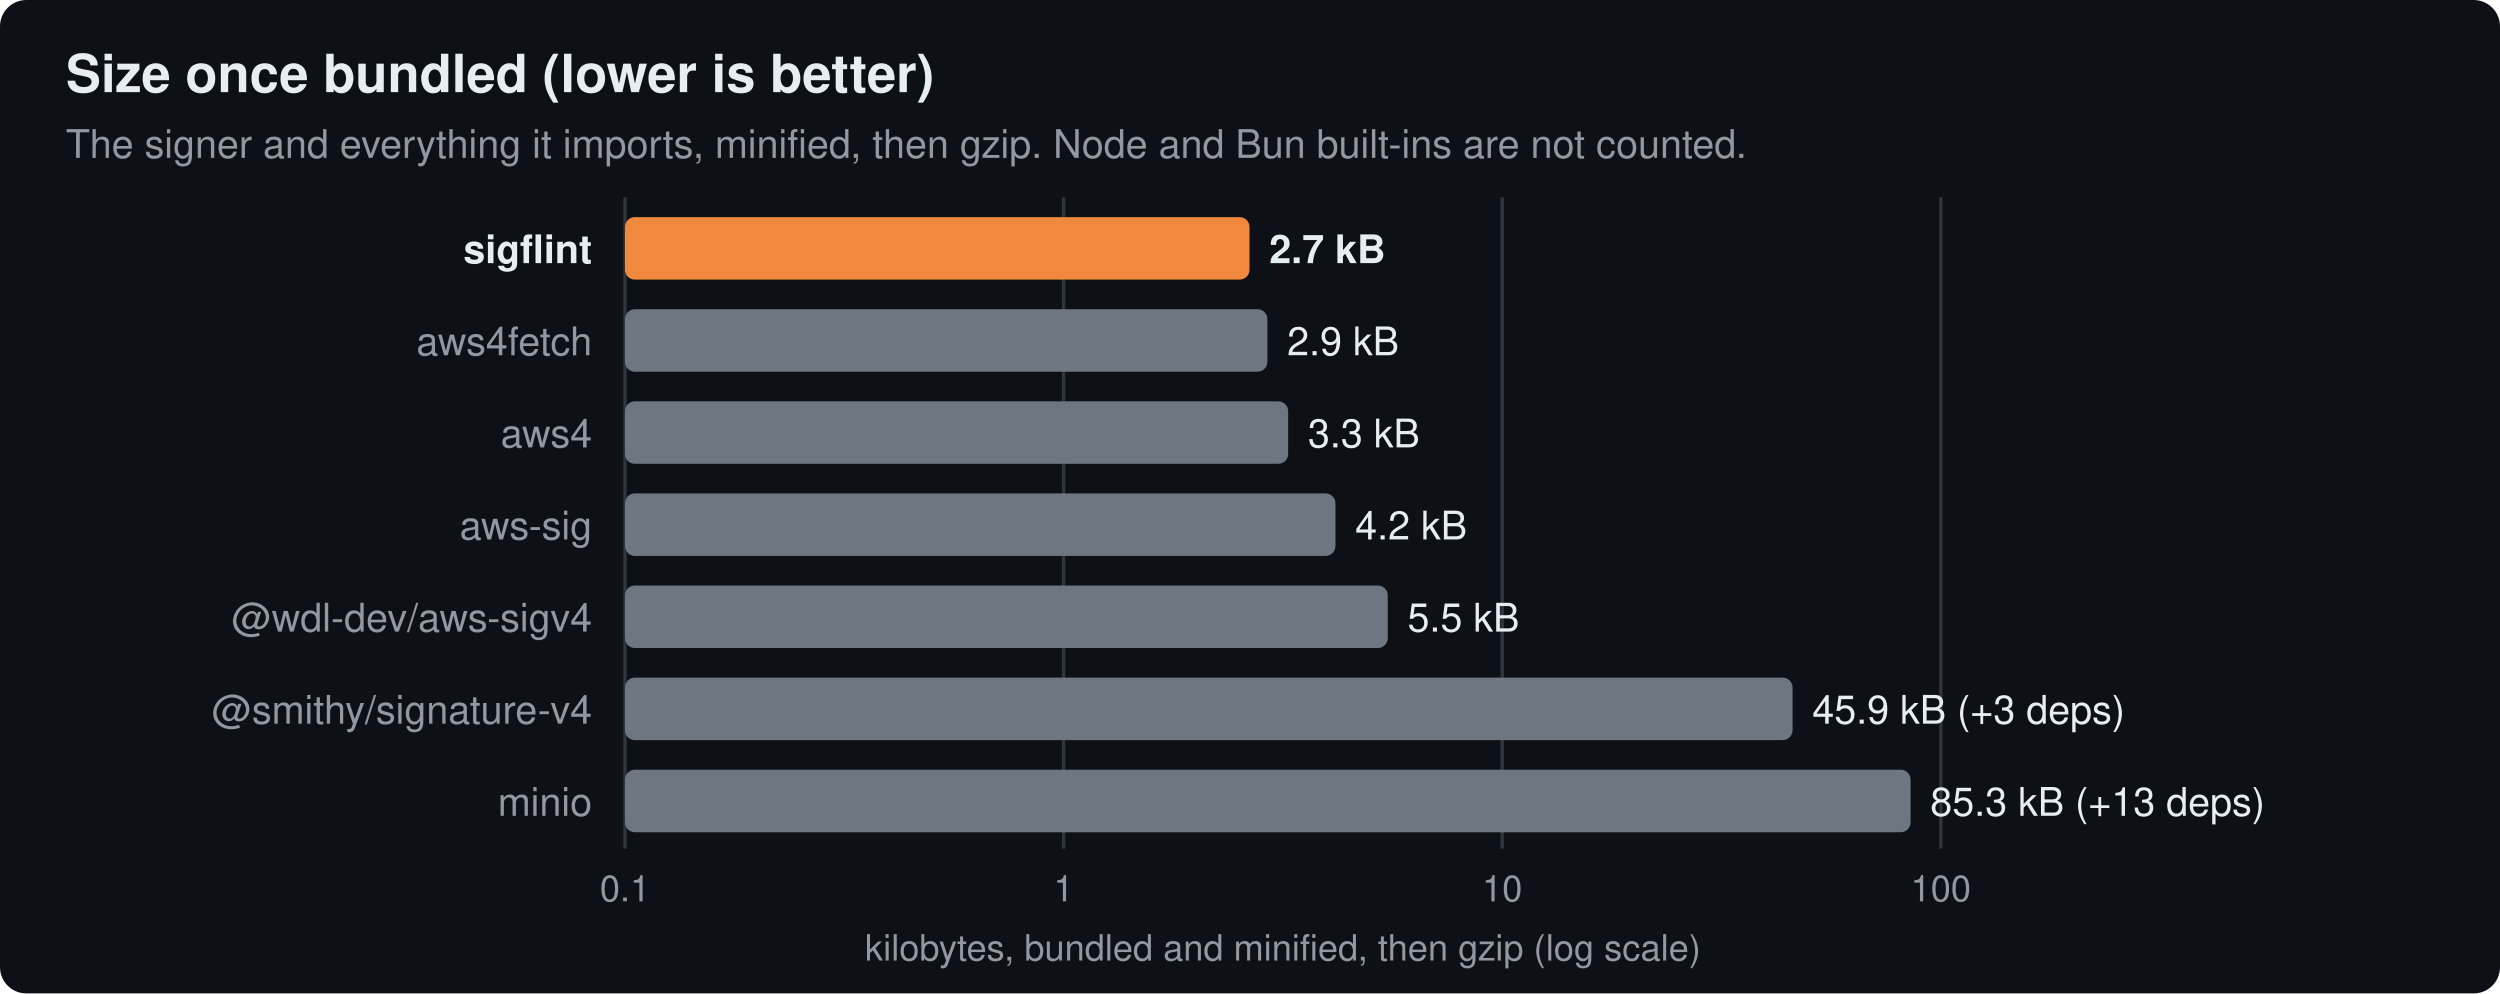
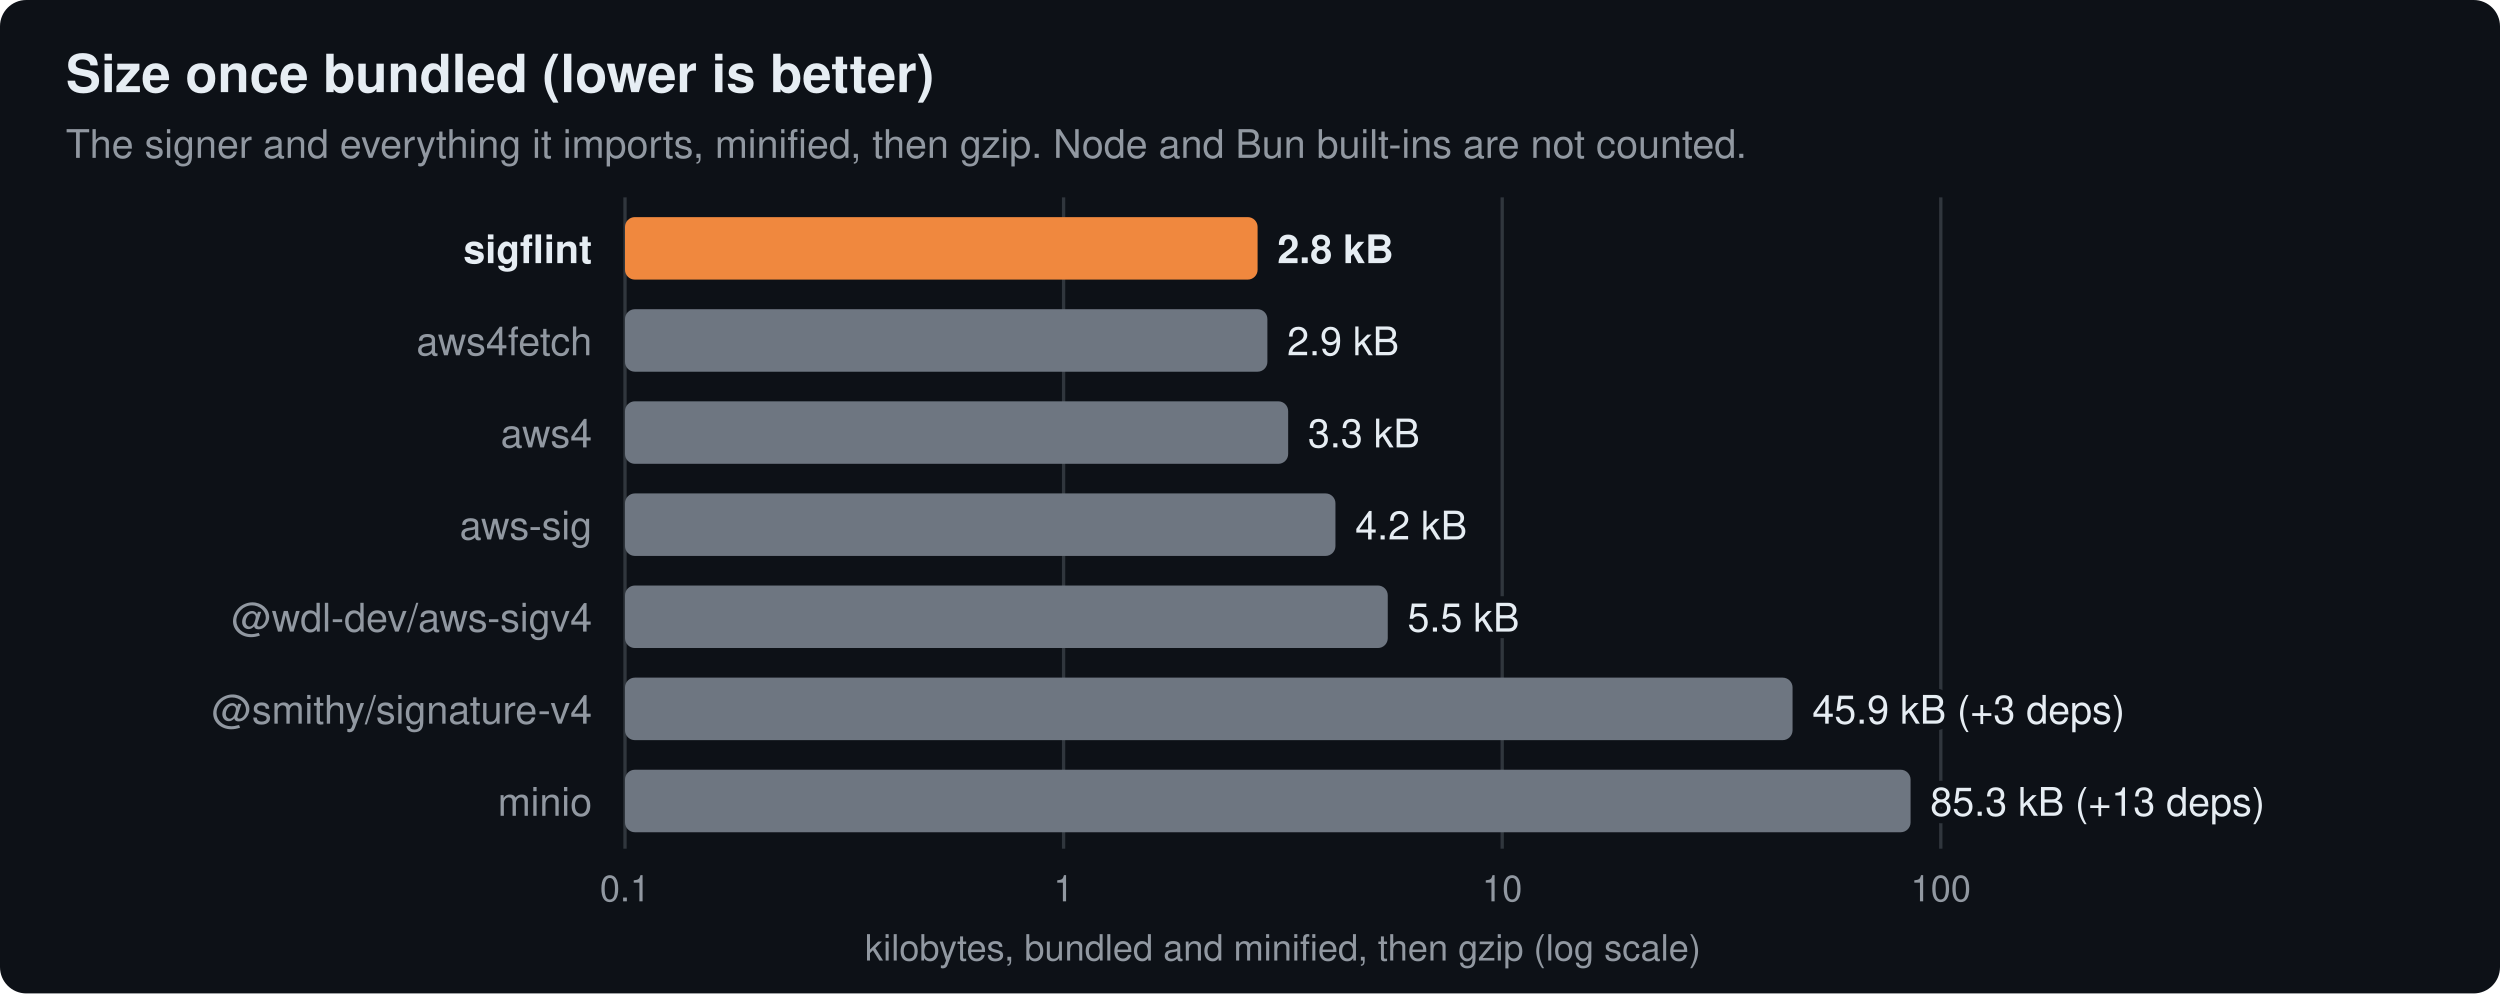
<svg xmlns="http://www.w3.org/2000/svg" width="760" height="302" viewBox="0 0 760 302" role="img" aria-labelledby="t d" font-family="-apple-system,BlinkMacSystemFont,'Segoe UI',Helvetica,Arial,sans-serif">
  <rect width="760" height="302" rx="8" fill="#0d1117" />
  <text x="20" y="28" font-size="16" fill="#e6edf3" text-anchor="start" font-weight="600">Size once bundled (lower is better)</text>
  <text x="20" y="48" font-size="12" fill="#9198a1" text-anchor="start" font-weight="400">The signer and everything it imports, minified, then gzip. Node and Bun built-ins are not counted.</text>
  <line x1="190" y1="60" x2="190" y2="258" stroke="#30363d" />
  <text x="190" y="274" font-size="11" fill="#9198a1" text-anchor="middle" font-weight="400">0.1</text>
  <line x1="323.333" y1="60" x2="323.333" y2="258" stroke="#30363d" />
  <text x="323.333" y="274" font-size="11" fill="#9198a1" text-anchor="middle" font-weight="400">1</text>
  <line x1="456.667" y1="60" x2="456.667" y2="258" stroke="#30363d" />
  <text x="456.667" y="274" font-size="11" fill="#9198a1" text-anchor="middle" font-weight="400">10</text>
  <line x1="590" y1="60" x2="590" y2="258" stroke="#30363d" />
  <text x="590" y="274" font-size="11" fill="#9198a1" text-anchor="middle" font-weight="400">100</text>
  <text x="180" y="80" font-size="12" fill="#e6edf3" text-anchor="end" font-weight="700">sigflint</text>
-   <rect x="190" y="66" width="189.853" height="19" rx="3" fill="#f0883e" />
-   <text x="385.853" y="80" font-size="12" fill="#e6edf3" text-anchor="start" font-weight="700">2.7 kB</text>
+   <rect x="190" y="66" width="192.31" height="19" rx="3" fill="#f0883e" />
+   <text x="388.31" y="80" font-size="12" fill="#e6edf3" text-anchor="start" font-weight="700" stroke="#0d1117" stroke-width="4" stroke-linejoin="round" paint-order="stroke">2.8 kB</text>
  <text x="180" y="108" font-size="12" fill="#9198a1" text-anchor="end" font-weight="400">aws4fetch</text>
  <rect x="190" y="94" width="195.285" height="19" rx="3" fill="#6e7681" />
-   <text x="391.285" y="108" font-size="12" fill="#e6edf3" text-anchor="start" font-weight="400">2.9 kB</text>
+   <text x="391.285" y="108" font-size="12" fill="#e6edf3" text-anchor="start" font-weight="400" stroke="#0d1117" stroke-width="4" stroke-linejoin="round" paint-order="stroke">2.9 kB</text>
  <text x="180" y="136" font-size="12" fill="#9198a1" text-anchor="end" font-weight="400">aws4</text>
  <rect x="190" y="122" width="201.602" height="19" rx="3" fill="#6e7681" />
-   <text x="397.602" y="136" font-size="12" fill="#e6edf3" text-anchor="start" font-weight="400">3.3 kB</text>
+   <text x="397.602" y="136" font-size="12" fill="#e6edf3" text-anchor="start" font-weight="400" stroke="#0d1117" stroke-width="4" stroke-linejoin="round" paint-order="stroke">3.3 kB</text>
  <text x="180" y="164" font-size="12" fill="#9198a1" text-anchor="end" font-weight="400">aws-sig</text>
  <rect x="190" y="150" width="215.976" height="19" rx="3" fill="#6e7681" />
-   <text x="411.976" y="164" font-size="12" fill="#e6edf3" text-anchor="start" font-weight="400">4.2 kB</text>
+   <text x="411.976" y="164" font-size="12" fill="#e6edf3" text-anchor="start" font-weight="400" stroke="#0d1117" stroke-width="4" stroke-linejoin="round" paint-order="stroke">4.2 kB</text>
  <text x="180" y="192" font-size="12" fill="#9198a1" text-anchor="end" font-weight="400">@wdl-dev/aws-sigv4</text>
  <rect x="190" y="178" width="231.88" height="19" rx="3" fill="#6e7681" />
-   <text x="427.88" y="192" font-size="12" fill="#e6edf3" text-anchor="start" font-weight="400">5.5 kB</text>
+   <text x="427.88" y="192" font-size="12" fill="#e6edf3" text-anchor="start" font-weight="400" stroke="#0d1117" stroke-width="4" stroke-linejoin="round" paint-order="stroke">5.5 kB</text>
  <text x="180" y="220" font-size="12" fill="#9198a1" text-anchor="end" font-weight="400">@smithy/signature-v4</text>
  <rect x="190" y="206" width="354.939" height="19" rx="3" fill="#6e7681" />
-   <text x="550.939" y="220" font-size="12" fill="#e6edf3" text-anchor="start" font-weight="400">45.9 kB  (+3 deps)</text>
+   <text x="550.939" y="220" font-size="12" fill="#e6edf3" text-anchor="start" font-weight="400" stroke="#0d1117" stroke-width="4" stroke-linejoin="round" paint-order="stroke">45.9 kB  (+3 deps)</text>
  <text x="180" y="248" font-size="12" fill="#9198a1" text-anchor="end" font-weight="400">minio</text>
  <rect x="190" y="234" width="390.813" height="19" rx="3" fill="#6e7681" />
-   <text x="586.813" y="248" font-size="12" fill="#e6edf3" text-anchor="start" font-weight="400">85.3 kB  (+13 deps)</text>
+   <text x="586.813" y="248" font-size="12" fill="#e6edf3" text-anchor="start" font-weight="400" stroke="#0d1117" stroke-width="4" stroke-linejoin="round" paint-order="stroke">85.3 kB  (+13 deps)</text>
  <text x="390" y="292" font-size="11" fill="#9198a1" text-anchor="middle" font-weight="400">kilobytes, bundled and minified, then gzip (log scale)</text>
</svg>
